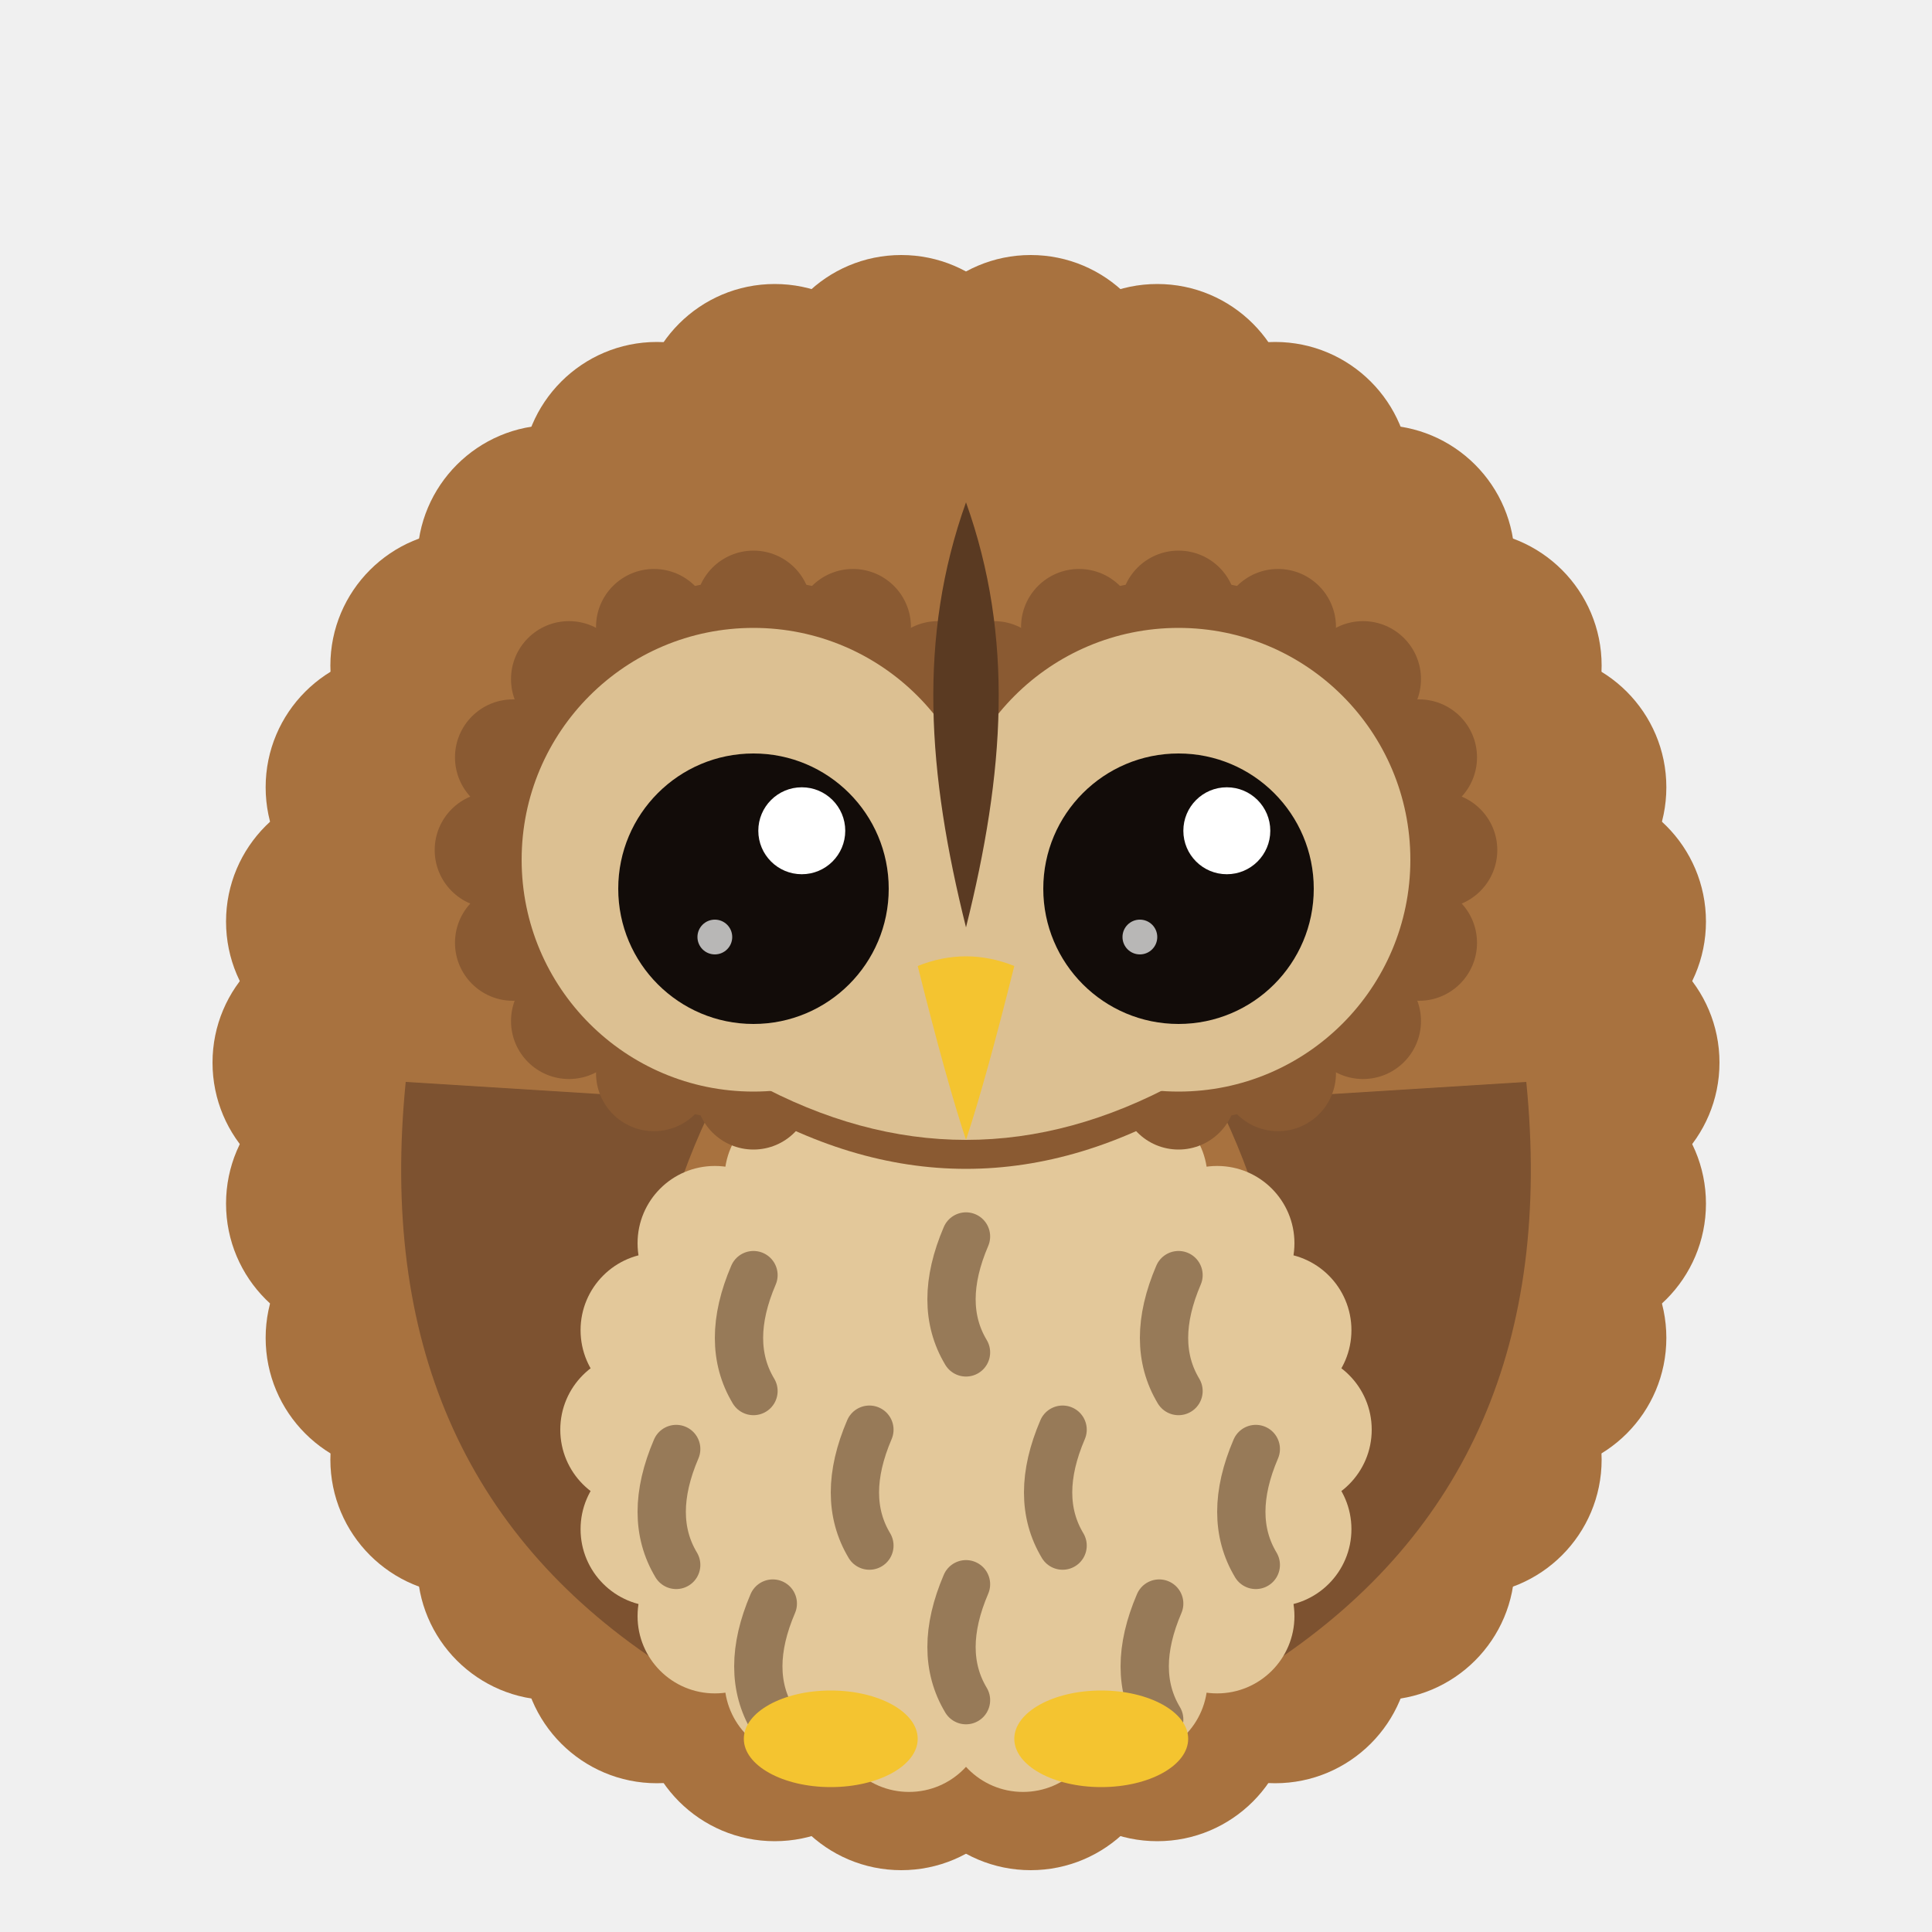
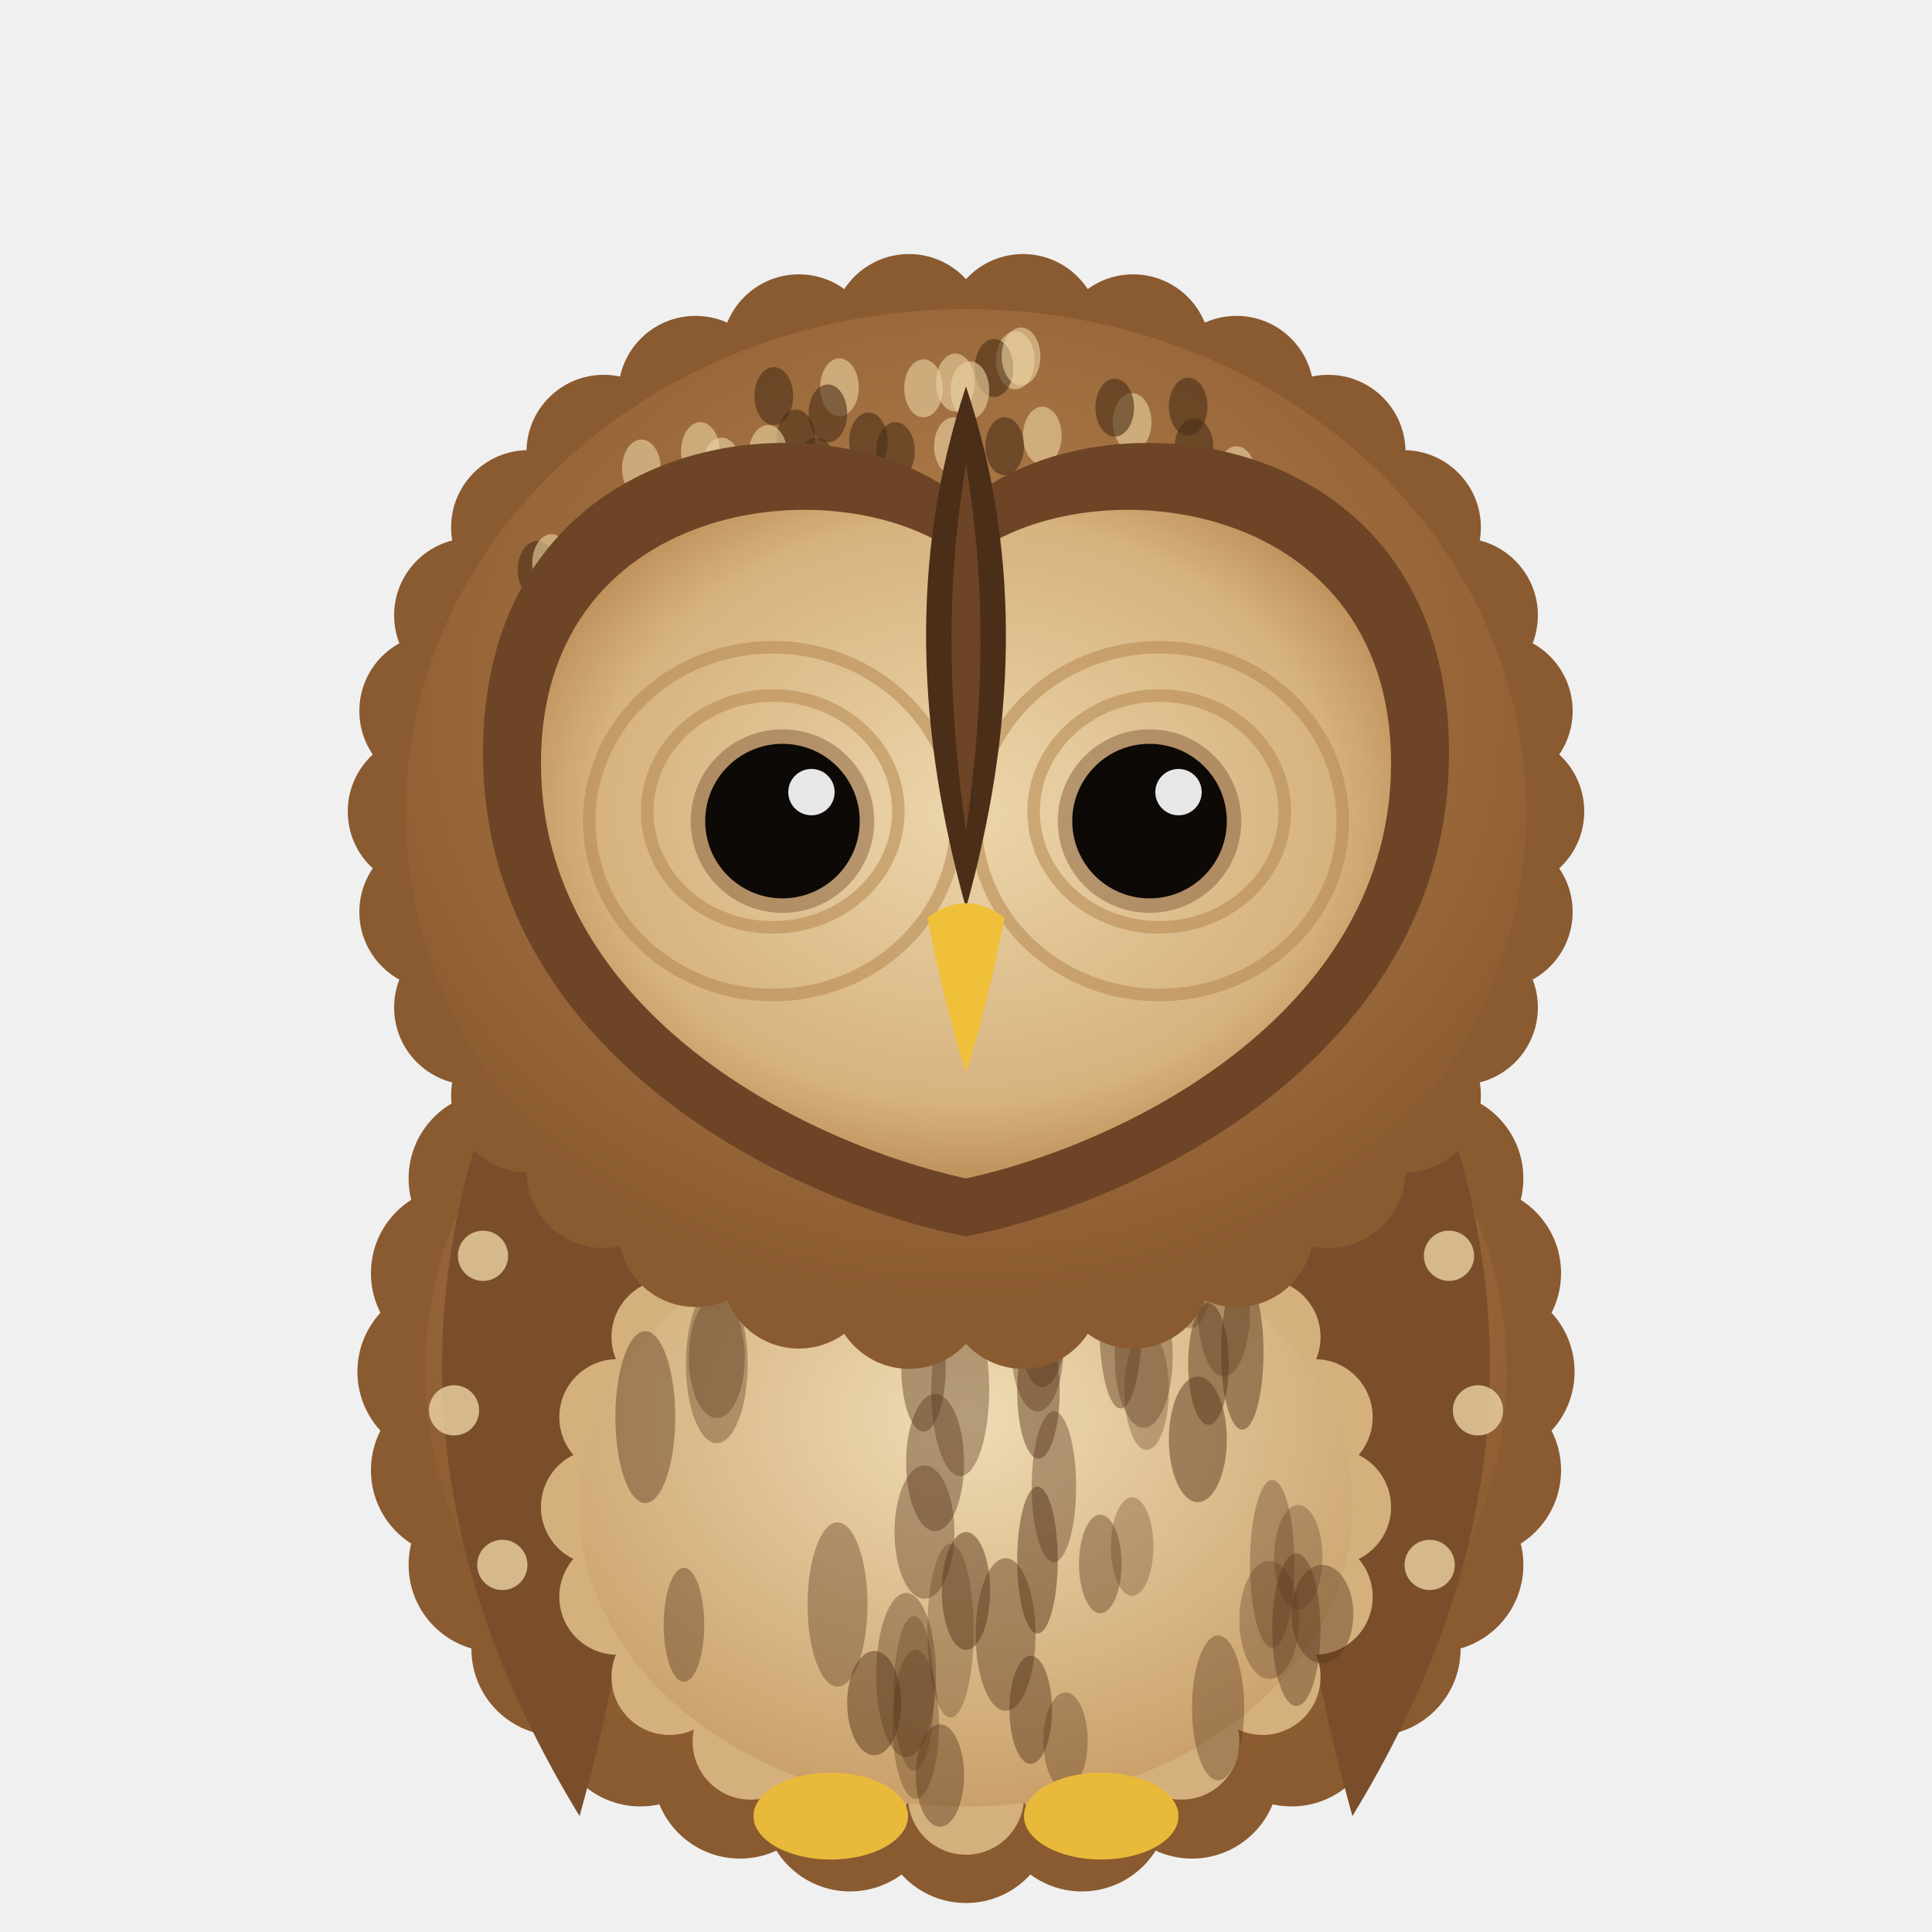
<svg xmlns="http://www.w3.org/2000/svg" viewBox="0 0 200 200">
-   <circle cx="164.0" cy="110.0" r="14" fill="#a8723f" />
-   <circle cx="162.6" cy="124.6" r="14" fill="#a8723f" />
-   <circle cx="158.5" cy="138.5" r="14" fill="#a8723f" />
-   <circle cx="151.8" cy="151.1" r="14" fill="#a8723f" />
-   <circle cx="142.8" cy="162.0" r="14" fill="#a8723f" />
-   <circle cx="132.0" cy="170.6" r="14" fill="#a8723f" />
-   <circle cx="119.8" cy="176.6" r="14" fill="#a8723f" />
-   <circle cx="106.7" cy="179.6" r="14" fill="#a8723f" />
-   <circle cx="93.3" cy="179.6" r="14" fill="#a8723f" />
-   <circle cx="80.2" cy="176.6" r="14" fill="#a8723f" />
-   <circle cx="68.0" cy="170.6" r="14" fill="#a8723f" />
-   <circle cx="57.2" cy="162.0" r="14" fill="#a8723f" />
-   <circle cx="48.2" cy="151.1" r="14" fill="#a8723f" />
-   <circle cx="41.5" cy="138.5" r="14" fill="#a8723f" />
-   <circle cx="37.4" cy="124.6" r="14" fill="#a8723f" />
-   <circle cx="36.0" cy="110.0" r="14" fill="#a8723f" />
-   <circle cx="37.4" cy="95.4" r="14" fill="#a8723f" />
-   <circle cx="41.5" cy="81.5" r="14" fill="#a8723f" />
-   <circle cx="48.2" cy="68.9" r="14" fill="#a8723f" />
-   <circle cx="57.2" cy="58.0" r="14" fill="#a8723f" />
-   <circle cx="68.0" cy="49.4" r="14" fill="#a8723f" />
-   <circle cx="80.2" cy="43.4" r="14" fill="#a8723f" />
-   <circle cx="93.3" cy="40.4" r="14" fill="#a8723f" />
-   <circle cx="106.7" cy="40.4" r="14" fill="#a8723f" />
-   <circle cx="119.8" cy="43.4" r="14" fill="#a8723f" />
-   <circle cx="132.0" cy="49.4" r="14" fill="#a8723f" />
-   <circle cx="142.8" cy="58.0" r="14" fill="#a8723f" />
-   <circle cx="151.8" cy="68.9" r="14" fill="#a8723f" />
-   <circle cx="158.5" cy="81.5" r="14" fill="#a8723f" />
-   <circle cx="162.6" cy="95.4" r="14" fill="#a8723f" />
-   <ellipse cx="100" cy="110" rx="66" ry="72" fill="#a8723f" />
-   <path d="M42 112 q-4 40 26 60 q-6 -34 6 -58z" fill="#7d5230" />
-   <path d="M158 112 q4 40 -26 60 q6 -34 -6 -58z" fill="#7d5230" />
-   <circle cx="134.0" cy="148.0" r="8" fill="#e3c89a" />
-   <circle cx="131.9" cy="158.3" r="8" fill="#e3c89a" />
-   <circle cx="126.0" cy="167.3" r="8" fill="#e3c89a" />
-   <circle cx="117.0" cy="174.0" r="8" fill="#e3c89a" />
-   <circle cx="105.9" cy="177.5" r="8" fill="#e3c89a" />
-   <circle cx="94.1" cy="177.5" r="8" fill="#e3c89a" />
-   <circle cx="83.0" cy="174.0" r="8" fill="#e3c89a" />
-   <circle cx="74.0" cy="167.3" r="8" fill="#e3c89a" />
-   <circle cx="68.1" cy="158.3" r="8" fill="#e3c89a" />
-   <circle cx="66.0" cy="148.0" r="8" fill="#e3c89a" />
-   <circle cx="68.1" cy="137.7" r="8" fill="#e3c89a" />
-   <circle cx="74.0" cy="128.7" r="8" fill="#e3c89a" />
-   <circle cx="83.0" cy="122.0" r="8" fill="#e3c89a" />
-   <circle cx="94.1" cy="118.5" r="8" fill="#e3c89a" />
-   <circle cx="105.9" cy="118.5" r="8" fill="#e3c89a" />
-   <circle cx="117.0" cy="122.0" r="8" fill="#e3c89a" />
-   <circle cx="126.0" cy="128.7" r="8" fill="#e3c89a" />
-   <circle cx="131.9" cy="137.7" r="8" fill="#e3c89a" />
-   <ellipse cx="100" cy="148" rx="36" ry="32" fill="#e3c89a" />
-   <path d="M78 132 q-3 7 0 12" stroke="#5a3a22" stroke-width="5" stroke-linecap="round" fill="none" opacity=".55" />
-   <path d="M100 128 q-3 7 0 12" stroke="#5a3a22" stroke-width="5" stroke-linecap="round" fill="none" opacity=".55" />
-   <path d="M122 132 q-3 7 0 12" stroke="#5a3a22" stroke-width="5" stroke-linecap="round" fill="none" opacity=".55" />
-   <path d="M70 150 q-3 7 0 12" stroke="#5a3a22" stroke-width="5" stroke-linecap="round" fill="none" opacity=".55" />
-   <path d="M90 148 q-3 7 0 12" stroke="#5a3a22" stroke-width="5" stroke-linecap="round" fill="none" opacity=".55" />
-   <path d="M110 148 q-3 7 0 12" stroke="#5a3a22" stroke-width="5" stroke-linecap="round" fill="none" opacity=".55" />
-   <path d="M130 150 q-3 7 0 12" stroke="#5a3a22" stroke-width="5" stroke-linecap="round" fill="none" opacity=".55" />
-   <path d="M80 166 q-3 7 0 12" stroke="#5a3a22" stroke-width="5" stroke-linecap="round" fill="none" opacity=".55" />
-   <path d="M100 164 q-3 7 0 12" stroke="#5a3a22" stroke-width="5" stroke-linecap="round" fill="none" opacity=".55" />
-   <path d="M120 166 q-3 7 0 12" stroke="#5a3a22" stroke-width="5" stroke-linecap="round" fill="none" opacity=".55" />
-   <circle cx="105.0" cy="88.0" r="6" fill="#8a5a32" />
-   <circle cx="102.9" cy="97.6" r="6" fill="#8a5a32" />
-   <circle cx="97.1" cy="105.7" r="6" fill="#8a5a32" />
-   <circle cx="88.3" cy="111.1" r="6" fill="#8a5a32" />
-   <circle cx="78.0" cy="113.0" r="6" fill="#8a5a32" />
-   <circle cx="67.7" cy="111.1" r="6" fill="#8a5a32" />
-   <circle cx="58.9" cy="105.7" r="6" fill="#8a5a32" />
-   <circle cx="53.1" cy="97.6" r="6" fill="#8a5a32" />
-   <circle cx="51.0" cy="88.0" r="6" fill="#8a5a32" />
-   <circle cx="53.1" cy="78.4" r="6" fill="#8a5a32" />
-   <circle cx="58.9" cy="70.3" r="6" fill="#8a5a32" />
-   <circle cx="67.7" cy="64.9" r="6" fill="#8a5a32" />
-   <circle cx="78.0" cy="63.0" r="6" fill="#8a5a32" />
-   <circle cx="88.3" cy="64.9" r="6" fill="#8a5a32" />
-   <circle cx="97.1" cy="70.3" r="6" fill="#8a5a32" />
-   <circle cx="102.9" cy="78.4" r="6" fill="#8a5a32" />
-   <circle cx="149.0" cy="88.0" r="6" fill="#8a5a32" />
-   <circle cx="146.9" cy="97.6" r="6" fill="#8a5a32" />
-   <circle cx="141.1" cy="105.7" r="6" fill="#8a5a32" />
-   <circle cx="132.3" cy="111.1" r="6" fill="#8a5a32" />
-   <circle cx="122.0" cy="113.0" r="6" fill="#8a5a32" />
-   <circle cx="111.7" cy="111.1" r="6" fill="#8a5a32" />
-   <circle cx="102.9" cy="105.7" r="6" fill="#8a5a32" />
-   <circle cx="97.1" cy="97.6" r="6" fill="#8a5a32" />
-   <circle cx="95.0" cy="88.0" r="6" fill="#8a5a32" />
-   <circle cx="97.1" cy="78.4" r="6" fill="#8a5a32" />
-   <circle cx="102.9" cy="70.3" r="6" fill="#8a5a32" />
-   <circle cx="111.7" cy="64.9" r="6" fill="#8a5a32" />
-   <circle cx="122.0" cy="63.0" r="6" fill="#8a5a32" />
-   <circle cx="132.3" cy="64.9" r="6" fill="#8a5a32" />
-   <circle cx="141.1" cy="70.3" r="6" fill="#8a5a32" />
-   <circle cx="146.9" cy="78.4" r="6" fill="#8a5a32" />
-   <circle cx="78" cy="88" r="28" fill="#8a5a32" />
-   <circle cx="122" cy="88" r="28" fill="#8a5a32" />
-   <path d="M52 92 Q100 150 148 92" fill="#8a5a32" />
-   <circle cx="78" cy="89" r="24" fill="#dcc092" />
-   <circle cx="122" cy="89" r="24" fill="#dcc092" />
-   <path d="M56 94 Q100 142 144 94 L144 90 L56 90z" fill="#dcc092" />
-   <path d="M100 52 C95 66 96 80 100 96 C104 80 105 66 100 52z" fill="#5a3a22" />
-   <circle cx="78" cy="92" r="14" fill="#120c09" />
-   <circle cx="122" cy="92" r="14" fill="#120c09" />
-   <circle cx="83" cy="86" r="4.5" fill="#fff" />
-   <circle cx="127" cy="86" r="4.5" fill="#fff" />
-   <circle cx="74" cy="97" r="1.8" fill="#fff" opacity=".7" />
-   <circle cx="118" cy="97" r="1.8" fill="#fff" opacity=".7" />
-   <path d="M95 100 Q100 98 105 100 Q102 112 100 118 Q98 112 95 100z" fill="#f4c430" />
-   <g fill="#f4c430">
-     <ellipse cx="86" cy="180" rx="9" ry="5" />
-     <ellipse cx="114" cy="180" rx="9" ry="5" />
+   <defs>
+     <radialGradient id="bd" cx="50%" cy="40%" r="60%">
+       <stop offset="0" stop-color="#b98550" />
+       <stop offset="1" stop-color="#8a5a30" />
+     </radialGradient>
+     <radialGradient id="ds" cx="50%" cy="45%" r="55%">
+       <stop offset="0" stop-color="#ecd6ab" />
+       <stop offset=".8" stop-color="#d6b27e" />
+       <stop offset="1" stop-color="#bf915b" />
+     </radialGradient>
+     <radialGradient id="ch" cx="50%" cy="35%" r="65%">
+       <stop offset="0" stop-color="#efdcb5" />
+       <stop offset="1" stop-color="#caa06a" />
+     </radialGradient>
+   </defs>
+   <circle cx="154.0" cy="142.0" r="9" fill="#8a5a30" />
+   <circle cx="152.6" cy="152.2" r="9" fill="#8a5a30" />
+   <circle cx="148.7" cy="162.0" r="9" fill="#8a5a30" />
+   <circle cx="142.2" cy="170.7" r="9" fill="#8a5a30" />
+   <circle cx="133.7" cy="178.0" r="9" fill="#8a5a30" />
+   <circle cx="123.4" cy="183.4" r="9" fill="#8a5a30" />
+   <circle cx="112.0" cy="186.8" r="9" fill="#8a5a30" />
+   <circle cx="100.0" cy="188.0" r="9" fill="#8a5a30" />
+   <circle cx="88.0" cy="186.8" r="9" fill="#8a5a30" />
+   <circle cx="76.6" cy="183.4" r="9" fill="#8a5a30" />
+   <circle cx="66.3" cy="178.0" r="9" fill="#8a5a30" />
+   <circle cx="57.8" cy="170.7" r="9" fill="#8a5a30" />
+   <circle cx="51.3" cy="162.0" r="9" fill="#8a5a30" />
+   <circle cx="47.4" cy="152.2" r="9" fill="#8a5a30" />
+   <circle cx="46.0" cy="142.0" r="9" fill="#8a5a30" />
+   <circle cx="47.4" cy="131.8" r="9" fill="#8a5a30" />
+   <circle cx="51.3" cy="122.0" r="9" fill="#8a5a30" />
+   <circle cx="57.8" cy="113.3" r="9" fill="#8a5a30" />
+   <circle cx="66.3" cy="106.0" r="9" fill="#8a5a30" />
+   <circle cx="76.6" cy="100.6" r="9" fill="#8a5a30" />
+   <circle cx="88.0" cy="97.2" r="9" fill="#8a5a30" />
+   <circle cx="100.0" cy="96.0" r="9" fill="#8a5a30" />
+   <circle cx="112.0" cy="97.2" r="9" fill="#8a5a30" />
+   <circle cx="123.4" cy="100.6" r="9" fill="#8a5a30" />
+   <circle cx="133.7" cy="106.0" r="9" fill="#8a5a30" />
+   <circle cx="142.2" cy="113.3" r="9" fill="#8a5a30" />
+   <circle cx="148.7" cy="122.0" r="9" fill="#8a5a30" />
+   <circle cx="152.6" cy="131.8" r="9" fill="#8a5a30" />
+   <ellipse cx="100" cy="142" rx="56" ry="48" fill="url(#bd)" />
+   <path d="M50 116 Q38 152 60 188 Q70 152 66 120z" fill="#7a4e2a" />
+   <path d="M150 116 Q162 152 140 188 Q130 152 134 120z" fill="#7a4e2a" />
+   <circle cx="50" cy="130" r="2.6" fill="#ecd3a3" opacity=".8" />
+   <circle cx="47" cy="146" r="2.6" fill="#ecd3a3" opacity=".8" />
+   <circle cx="52" cy="162" r="2.6" fill="#ecd3a3" opacity=".8" />
+   <circle cx="150" cy="130" r="2.6" fill="#ecd3a3" opacity=".8" />
+   <circle cx="153" cy="146" r="2.6" fill="#ecd3a3" opacity=".8" />
+   <circle cx="148" cy="162" r="2.6" fill="#ecd3a3" opacity=".8" />
+   <circle cx="138.0" cy="156.0" r="6" fill="#d4b07c" />
+   <circle cx="136.1" cy="165.3" r="6" fill="#d4b07c" />
+   <circle cx="130.7" cy="173.6" r="6" fill="#d4b07c" />
+   <circle cx="122.3" cy="180.3" r="6" fill="#d4b07c" />
+   <circle cx="111.7" cy="184.5" r="6" fill="#d4b07c" />
+   <circle cx="100.0" cy="186.0" r="6" fill="#d4b07c" />
+   <circle cx="88.3" cy="184.5" r="6" fill="#d4b07c" />
+   <circle cx="77.7" cy="180.3" r="6" fill="#d4b07c" />
+   <circle cx="69.3" cy="173.6" r="6" fill="#d4b07c" />
+   <circle cx="63.9" cy="165.3" r="6" fill="#d4b07c" />
+   <circle cx="62.0" cy="156.0" r="6" fill="#d4b07c" />
+   <circle cx="63.9" cy="146.7" r="6" fill="#d4b07c" />
+   <circle cx="69.3" cy="138.4" r="6" fill="#d4b07c" />
+   <circle cx="77.7" cy="131.7" r="6" fill="#d4b07c" />
+   <circle cx="88.3" cy="127.5" r="6" fill="#d4b07c" />
+   <circle cx="100.0" cy="126.0" r="6" fill="#d4b07c" />
+   <circle cx="111.7" cy="127.5" r="6" fill="#d4b07c" />
+   <circle cx="122.3" cy="131.7" r="6" fill="#d4b07c" />
+   <circle cx="130.7" cy="138.4" r="6" fill="#d4b07c" />
+   <circle cx="136.1" cy="146.7" r="6" fill="#d4b07c" />
+   <ellipse cx="100" cy="156" rx="40" ry="31" fill="url(#ch)" />
+   <ellipse cx="95.7" cy="158.6" rx="3.1" ry="6.9" fill="#5a381d" opacity="0.40" />
+   <ellipse cx="107.9" cy="136.1" rx="2.6" ry="7.5" fill="#5a381d" opacity="0.46" />
+   <ellipse cx="113.9" cy="161.9" rx="2.2" ry="5.1" fill="#5a381d" opacity="0.41" />
+   <ellipse cx="96.8" cy="151.4" rx="3.0" ry="7.1" fill="#5a381d" opacity="0.43" />
+   <ellipse cx="100.0" cy="164.7" rx="2.5" ry="6.1" fill="#5a381d" opacity="0.50" />
+   <ellipse cx="118.7" cy="143.9" rx="2.3" ry="6.2" fill="#5a381d" opacity="0.31" />
+   <ellipse cx="124.0" cy="149.0" rx="3.0" ry="6.5" fill="#5a381d" opacity="0.49" />
+   <ellipse cx="97.3" cy="183.8" rx="2.5" ry="5.3" fill="#5a381d" opacity="0.43" />
+   <ellipse cx="125.1" cy="141.2" rx="2.1" ry="6.3" fill="#5a381d" opacity="0.49" />
+   <ellipse cx="123.2" cy="132.1" rx="2.3" ry="5.4" fill="#5a381d" opacity="0.31" />
+   <ellipse cx="126.7" cy="135.7" rx="2.7" ry="6.8" fill="#5a381d" opacity="0.34" />
+   <ellipse cx="120.9" cy="132.9" rx="2.8" ry="5.5" fill="#5a381d" opacity="0.38" />
+   <ellipse cx="74.2" cy="141.2" rx="3.2" ry="8.2" fill="#5a381d" opacity="0.36" />
+   <ellipse cx="90.5" cy="176.3" rx="2.8" ry="5.4" fill="#5a381d" opacity="0.50" />
+   <ellipse cx="74.2" cy="140.5" rx="2.9" ry="6.3" fill="#5a381d" opacity="0.36" />
+   <ellipse cx="107.4" cy="139.6" rx="2.7" ry="6.5" fill="#5a381d" opacity="0.39" />
+   <ellipse cx="106.7" cy="177.0" rx="2.2" ry="5.6" fill="#5a381d" opacity="0.48" />
+   <ellipse cx="128.6" cy="140.0" rx="2.2" ry="8.0" fill="#5a381d" opacity="0.49" />
+   <ellipse cx="134.4" cy="161.2" rx="2.5" ry="5.4" fill="#5a381d" opacity="0.31" />
+   <ellipse cx="118.4" cy="140.4" rx="3.0" ry="7.4" fill="#5a381d" opacity="0.36" />
+   <ellipse cx="70.8" cy="168.2" rx="2.1" ry="5.9" fill="#5a381d" opacity="0.41" />
+   <ellipse cx="131.7" cy="161.9" rx="2.3" ry="8.7" fill="#5a381d" opacity="0.34" />
+   <ellipse cx="95.1" cy="128.6" rx="2.2" ry="6.5" fill="#5a381d" opacity="0.41" />
+   <ellipse cx="66.8" cy="146.7" rx="3.1" ry="8.9" fill="#5a381d" opacity="0.43" />
+   <ellipse cx="117.2" cy="160.1" rx="2.2" ry="5.1" fill="#5a381d" opacity="0.30" />
+   <ellipse cx="136.9" cy="167.1" rx="3.2" ry="5.1" fill="#5a381d" opacity="0.43" />
+   <ellipse cx="98.4" cy="168.8" rx="2.4" ry="9.0" fill="#5a381d" opacity="0.32" />
+   <ellipse cx="104.1" cy="169.2" rx="3.1" ry="7.9" fill="#5a381d" opacity="0.44" />
+   <ellipse cx="86.7" cy="166.1" rx="3.1" ry="8.5" fill="#5a381d" opacity="0.38" />
+   <ellipse cx="126.1" cy="176.8" rx="2.7" ry="7.5" fill="#5a381d" opacity="0.38" />
+   <ellipse cx="107.4" cy="161.5" rx="2.1" ry="7.6" fill="#5a381d" opacity="0.50" />
+   <ellipse cx="134.2" cy="168.7" rx="2.5" ry="7.9" fill="#5a381d" opacity="0.42" />
+   <ellipse cx="94.6" cy="175.3" rx="2.1" ry="8.0" fill="#5a381d" opacity="0.31" />
+   <ellipse cx="109.1" cy="153.9" rx="2.3" ry="7.8" fill="#5a381d" opacity="0.40" />
+   <ellipse cx="110.3" cy="180.2" rx="2.3" ry="5.0" fill="#5a381d" opacity="0.36" />
+   <ellipse cx="116.0" cy="137.2" rx="2.2" ry="8.6" fill="#5a381d" opacity="0.43" />
+   <ellipse cx="94.8" cy="178.5" rx="2.4" ry="7.7" fill="#5a381d" opacity="0.34" />
+   <ellipse cx="93.8" cy="173.4" rx="3.1" ry="8.5" fill="#5a381d" opacity="0.38" />
+   <ellipse cx="107.5" cy="144.0" rx="2.2" ry="7.0" fill="#5a381d" opacity="0.47" />
+   <ellipse cx="131.4" cy="167.7" rx="3.1" ry="6.1" fill="#5a381d" opacity="0.33" />
+   <ellipse cx="95.6" cy="141.5" rx="2.3" ry="6.7" fill="#5a381d" opacity="0.43" />
+   <ellipse cx="99.4" cy="143.9" rx="3.0" ry="8.9" fill="#5a381d" opacity="0.39" />
+   <circle cx="156.0" cy="84.0" r="8" fill="#8a5a30" />
+   <circle cx="154.8" cy="94.4" r="8" fill="#8a5a30" />
+   <circle cx="151.2" cy="104.3" r="8" fill="#8a5a30" />
+   <circle cx="145.3" cy="113.4" r="8" fill="#8a5a30" />
+   <circle cx="137.5" cy="121.2" r="8" fill="#8a5a30" />
+   <circle cx="128.0" cy="127.3" r="8" fill="#8a5a30" />
+   <circle cx="117.3" cy="131.6" r="8" fill="#8a5a30" />
+   <circle cx="105.9" cy="133.7" r="8" fill="#8a5a30" />
+   <circle cx="94.1" cy="133.7" r="8" fill="#8a5a30" />
+   <circle cx="82.7" cy="131.6" r="8" fill="#8a5a30" />
+   <circle cx="72.0" cy="127.3" r="8" fill="#8a5a30" />
+   <circle cx="62.5" cy="121.2" r="8" fill="#8a5a30" />
+   <circle cx="54.7" cy="113.4" r="8" fill="#8a5a30" />
+   <circle cx="48.8" cy="104.3" r="8" fill="#8a5a30" />
+   <circle cx="45.2" cy="94.4" r="8" fill="#8a5a30" />
+   <circle cx="44.0" cy="84.0" r="8" fill="#8a5a30" />
+   <circle cx="45.2" cy="73.6" r="8" fill="#8a5a30" />
+   <circle cx="48.8" cy="63.7" r="8" fill="#8a5a30" />
+   <circle cx="54.7" cy="54.6" r="8" fill="#8a5a30" />
+   <circle cx="62.5" cy="46.8" r="8" fill="#8a5a30" />
+   <circle cx="72.0" cy="40.7" r="8" fill="#8a5a30" />
+   <circle cx="82.7" cy="36.4" r="8" fill="#8a5a30" />
+   <circle cx="94.1" cy="34.3" r="8" fill="#8a5a30" />
+   <circle cx="105.9" cy="34.3" r="8" fill="#8a5a30" />
+   <circle cx="117.3" cy="36.4" r="8" fill="#8a5a30" />
+   <circle cx="128.0" cy="40.7" r="8" fill="#8a5a30" />
+   <circle cx="137.5" cy="46.8" r="8" fill="#8a5a30" />
+   <circle cx="145.3" cy="54.6" r="8" fill="#8a5a30" />
+   <circle cx="151.2" cy="63.7" r="8" fill="#8a5a30" />
+   <circle cx="154.8" cy="73.6" r="8" fill="#8a5a30" />
+   <ellipse cx="100" cy="84" rx="58" ry="52" fill="url(#bd)" />
+   <ellipse cx="123.6" cy="46.3" rx="2" ry="3" fill="#4a2e18" opacity=".6" />
+   <ellipse cx="117.2" cy="43.7" rx="2" ry="3" fill="#ecd3a3" opacity=".6" />
+   <ellipse cx="89.9" cy="45.7" rx="2" ry="3" fill="#4a2e18" opacity=".6" />
+   <ellipse cx="73.9" cy="52.8" rx="2" ry="3" fill="#ecd3a3" opacity=".6" />
+   <ellipse cx="140.1" cy="69.4" rx="2" ry="3" fill="#ecd3a3" opacity=".6" />
+   <ellipse cx="115.4" cy="42.2" rx="2" ry="3" fill="#4a2e18" opacity=".6" />
+   <ellipse cx="144.7" cy="64.7" rx="2" ry="3" fill="#ecd3a3" opacity=".6" />
+   <ellipse cx="131.9" cy="55.8" rx="2" ry="3" fill="#ecd3a3" opacity=".6" />
+   <ellipse cx="128.0" cy="49.2" rx="2" ry="3" fill="#ecd3a3" opacity=".6" />
+   <ellipse cx="68.2" cy="55.5" rx="2" ry="3" fill="#4a2e18" opacity=".6" />
+   <ellipse cx="105.1" cy="37.3" rx="2" ry="3" fill="#ecd3a3" opacity=".6" />
+   <ellipse cx="86.9" cy="40.1" rx="2" ry="3" fill="#ecd3a3" opacity=".6" />
+   <ellipse cx="55.6" cy="59.0" rx="2" ry="3" fill="#4a2e18" opacity=".6" />
+   <ellipse cx="63.0" cy="58.0" rx="2" ry="3" fill="#ecd3a3" opacity=".6" />
+   <ellipse cx="85.7" cy="42.8" rx="2" ry="3" fill="#4a2e18" opacity=".6" />
+   <ellipse cx="95.6" cy="40.2" rx="2" ry="3" fill="#ecd3a3" opacity=".6" />
+   <ellipse cx="57.1" cy="58.3" rx="2" ry="3" fill="#ecd3a3" opacity=".6" />
+   <ellipse cx="66.4" cy="48.5" rx="2" ry="3" fill="#ecd3a3" opacity=".6" />
+   <ellipse cx="144.1" cy="67.1" rx="2" ry="3" fill="#4a2e18" opacity=".6" />
+   <ellipse cx="72.5" cy="46.7" rx="2" ry="3" fill="#ecd3a3" opacity=".6" />
+   <ellipse cx="84.5" cy="48.3" rx="2" ry="3" fill="#4a2e18" opacity=".6" />
+   <ellipse cx="82.4" cy="45.4" rx="2" ry="3" fill="#4a2e18" opacity=".6" />
+   <ellipse cx="98.7" cy="46.2" rx="2" ry="3" fill="#ecd3a3" opacity=".6" />
+   <ellipse cx="92.7" cy="46.7" rx="2" ry="3" fill="#4a2e18" opacity=".6" />
+   <ellipse cx="123.0" cy="42.1" rx="2" ry="3" fill="#4a2e18" opacity=".6" />
+   <ellipse cx="63.8" cy="56.1" rx="2" ry="3" fill="#4a2e18" opacity=".6" />
+   <ellipse cx="142.1" cy="64.3" rx="2" ry="3" fill="#ecd3a3" opacity=".6" />
+   <ellipse cx="127.6" cy="50.1" rx="2" ry="3" fill="#4a2e18" opacity=".6" />
+   <ellipse cx="134.9" cy="54.2" rx="2" ry="3" fill="#ecd3a3" opacity=".6" />
+   <ellipse cx="102.9" cy="38.1" rx="2" ry="3" fill="#4a2e18" opacity=".6" />
+   <ellipse cx="79.5" cy="47.0" rx="2" ry="3" fill="#ecd3a3" opacity=".6" />
+   <ellipse cx="80.0" cy="49.4" rx="2" ry="3" fill="#4a2e18" opacity=".6" />
+   <ellipse cx="107.9" cy="45.1" rx="2" ry="3" fill="#ecd3a3" opacity=".6" />
+   <ellipse cx="100.4" cy="40.4" rx="2" ry="3" fill="#ecd3a3" opacity=".6" />
+   <ellipse cx="104.0" cy="46.2" rx="2" ry="3" fill="#4a2e18" opacity=".6" />
+   <ellipse cx="105.7" cy="36.9" rx="2" ry="3" fill="#ecd3a3" opacity=".6" />
+   <ellipse cx="98.9" cy="39.6" rx="2" ry="3" fill="#ecd3a3" opacity=".6" />
+   <ellipse cx="141.0" cy="63.2" rx="2" ry="3" fill="#4a2e18" opacity=".6" />
+   <ellipse cx="74.7" cy="48.3" rx="2" ry="3" fill="#ecd3a3" opacity=".6" />
+   <ellipse cx="80.1" cy="41.0" rx="2" ry="3" fill="#4a2e18" opacity=".6" />
+   <path d="M100 52 C86 40 50 44 50 78 C50 108 80 124 100 128 C120 124 150 108 150 78 C150 44 114 40 100 52z" fill="#6e4426" />
+   <path d="M100 58 C88 48 56 51 56 79 C56 104 82 118 100 122 C118 118 144 104 144 79 C144 51 112 48 100 58z" fill="url(#ds)" />
+   <g fill="none" stroke="#b48650" stroke-width="1.3" opacity=".55">
+     <ellipse cx="80" cy="84" rx="13" ry="12" />
+     <ellipse cx="120" cy="84" rx="13" ry="12" />
+     <ellipse cx="80" cy="85" rx="19" ry="18" />
+     <ellipse cx="120" cy="85" rx="19" ry="18" />
+   </g>
+   <path d="M100 40 C94 58 95 76 100 94 C105 76 106 58 100 40z" fill="#4a2e18" />
+   <path d="M100 48 C98 60 98 72 100 86 C102 72 102 60 100 48z" fill="#6e4426" />
+   <circle cx="81" cy="85" r="9.5" fill="#6e4426" opacity=".4" />
+   <circle cx="119" cy="85" r="9.5" fill="#6e4426" opacity=".4" />
+   <circle cx="81" cy="85" r="8" fill="#0d0907" />
+   <circle cx="119" cy="85" r="8" fill="#0d0907" />
+   <circle cx="84" cy="82" r="2.4" fill="#fff" opacity=".9" />
+   <circle cx="122" cy="82" r="2.4" fill="#fff" opacity=".9" />
+   <path d="M96 95 Q100 92 104 95 Q102 105 100 111 Q98 105 96 95z" fill="#f0c03a" />
+   <g fill="#e9b93a">
+     <ellipse cx="86" cy="188" rx="8" ry="4.5" />
+     <ellipse cx="114" cy="188" rx="8" ry="4.5" />
  </g>
</svg>
